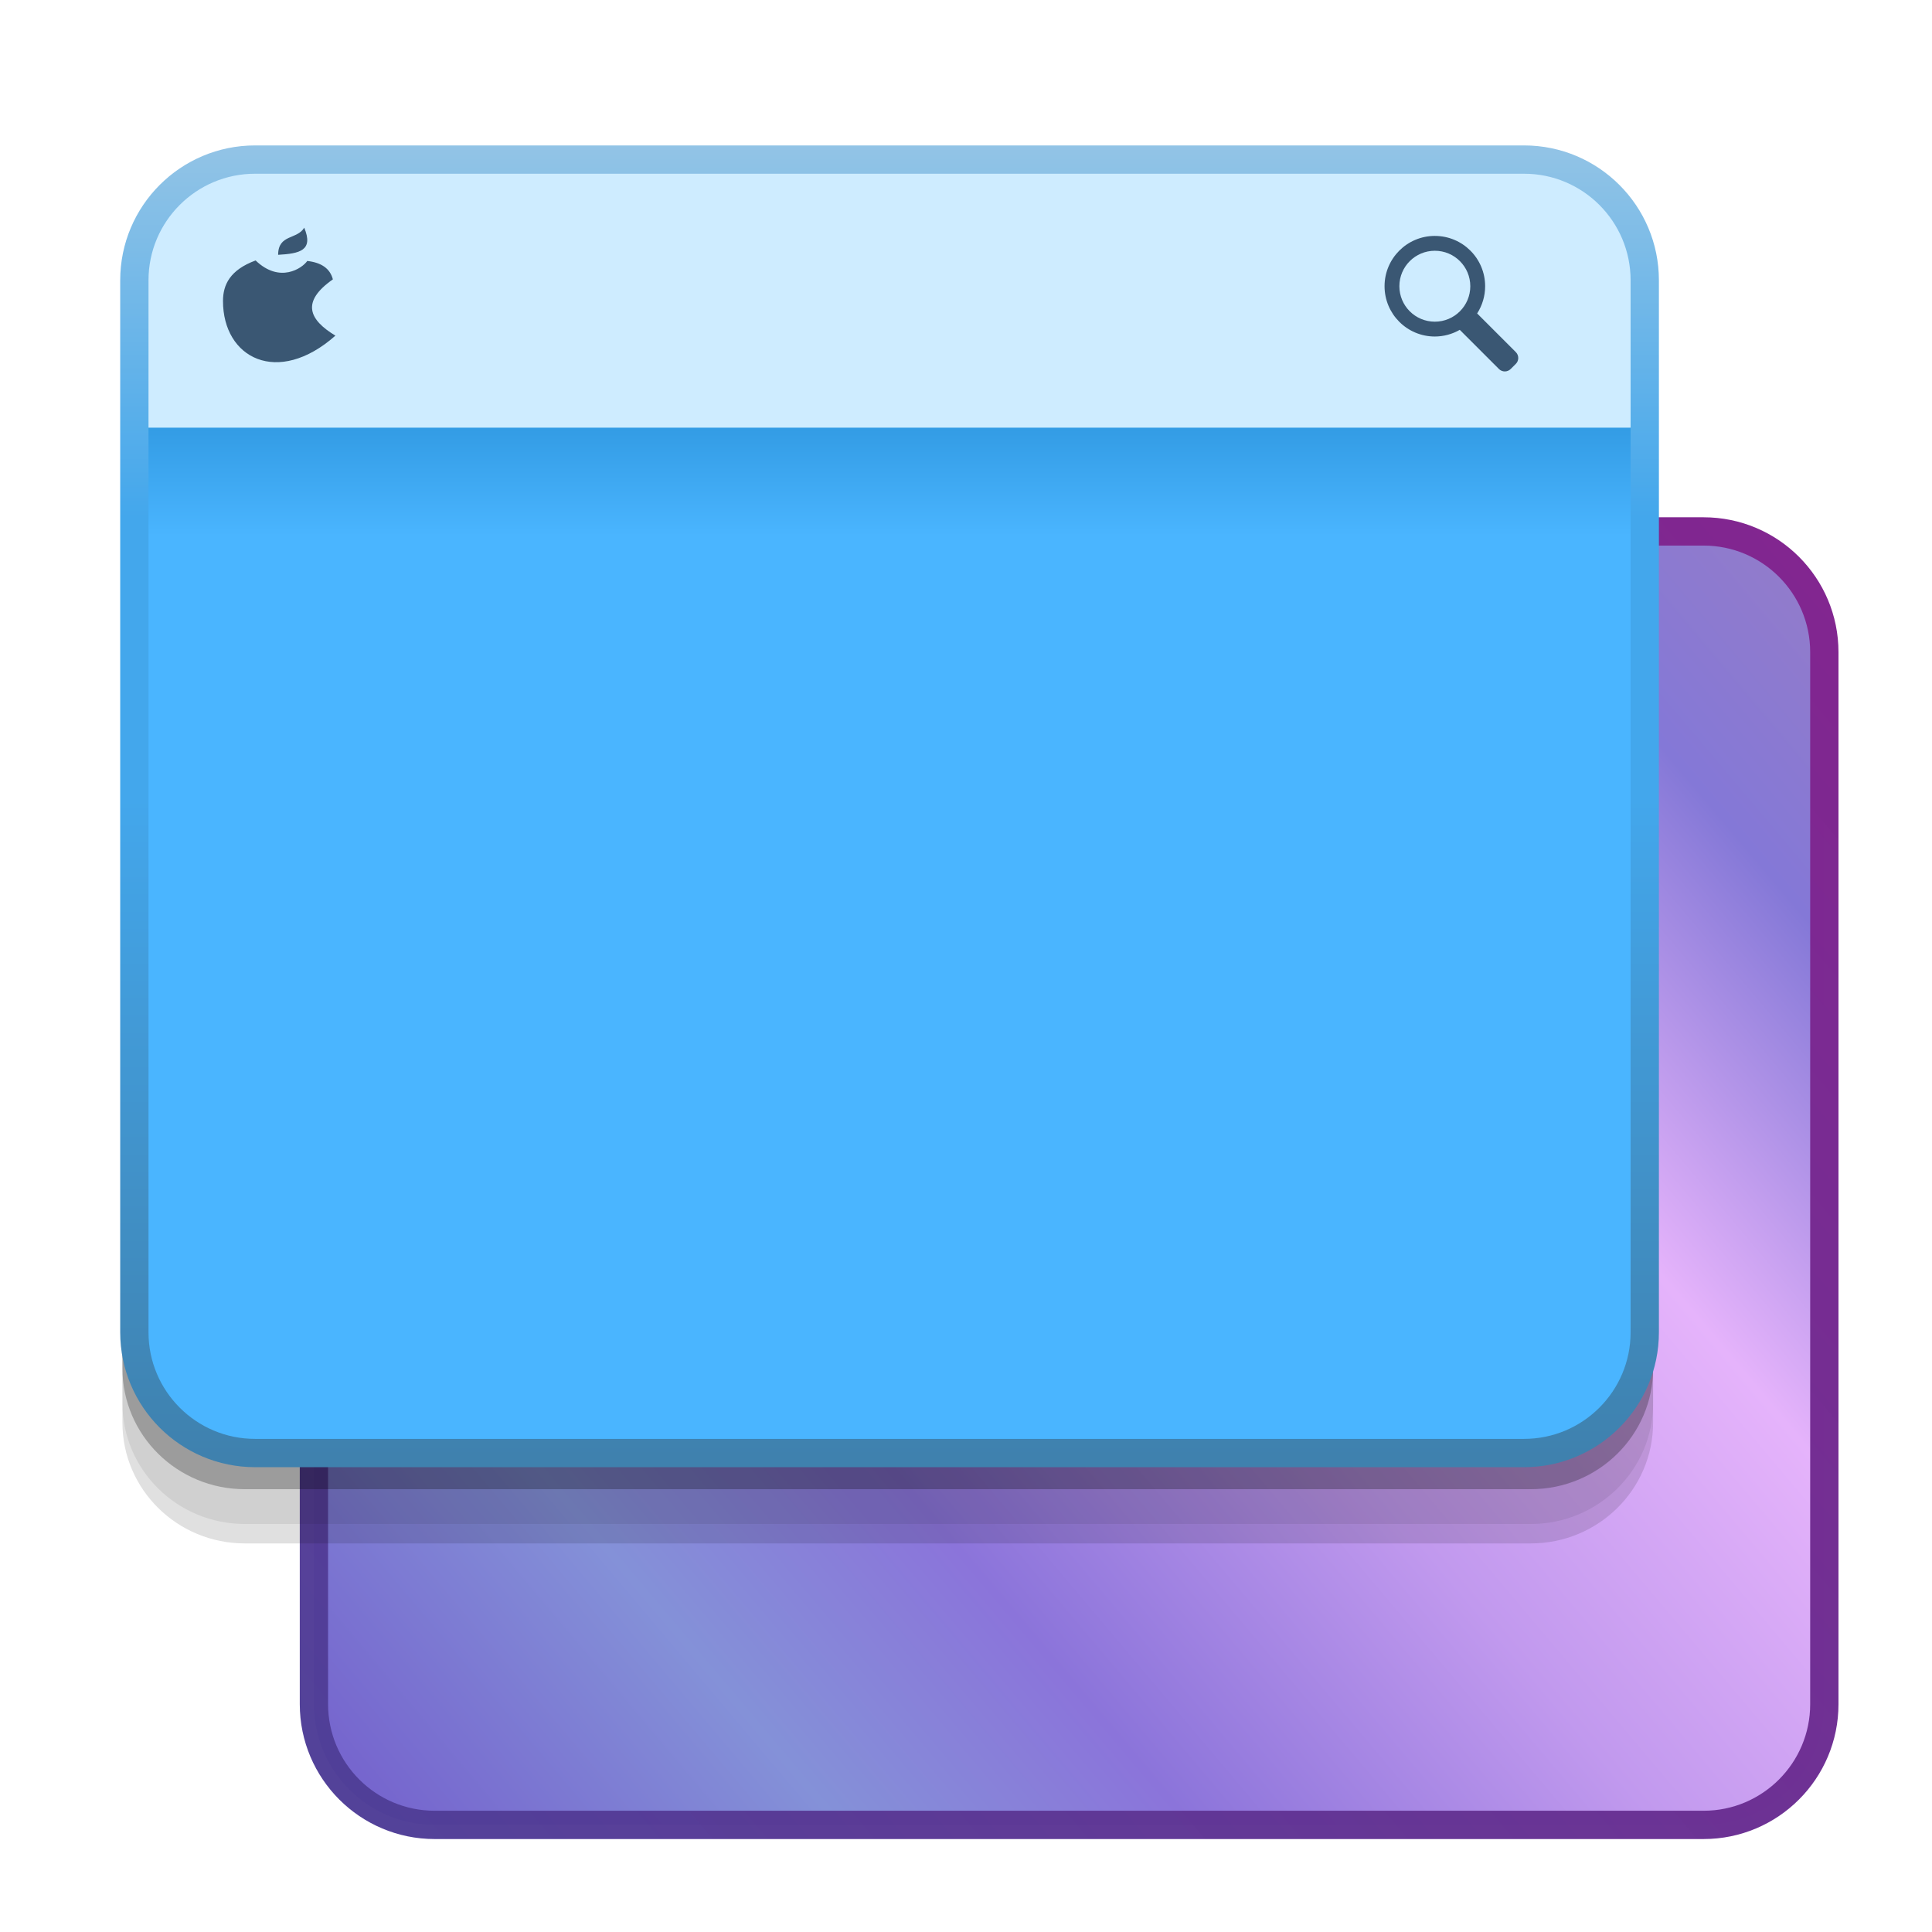
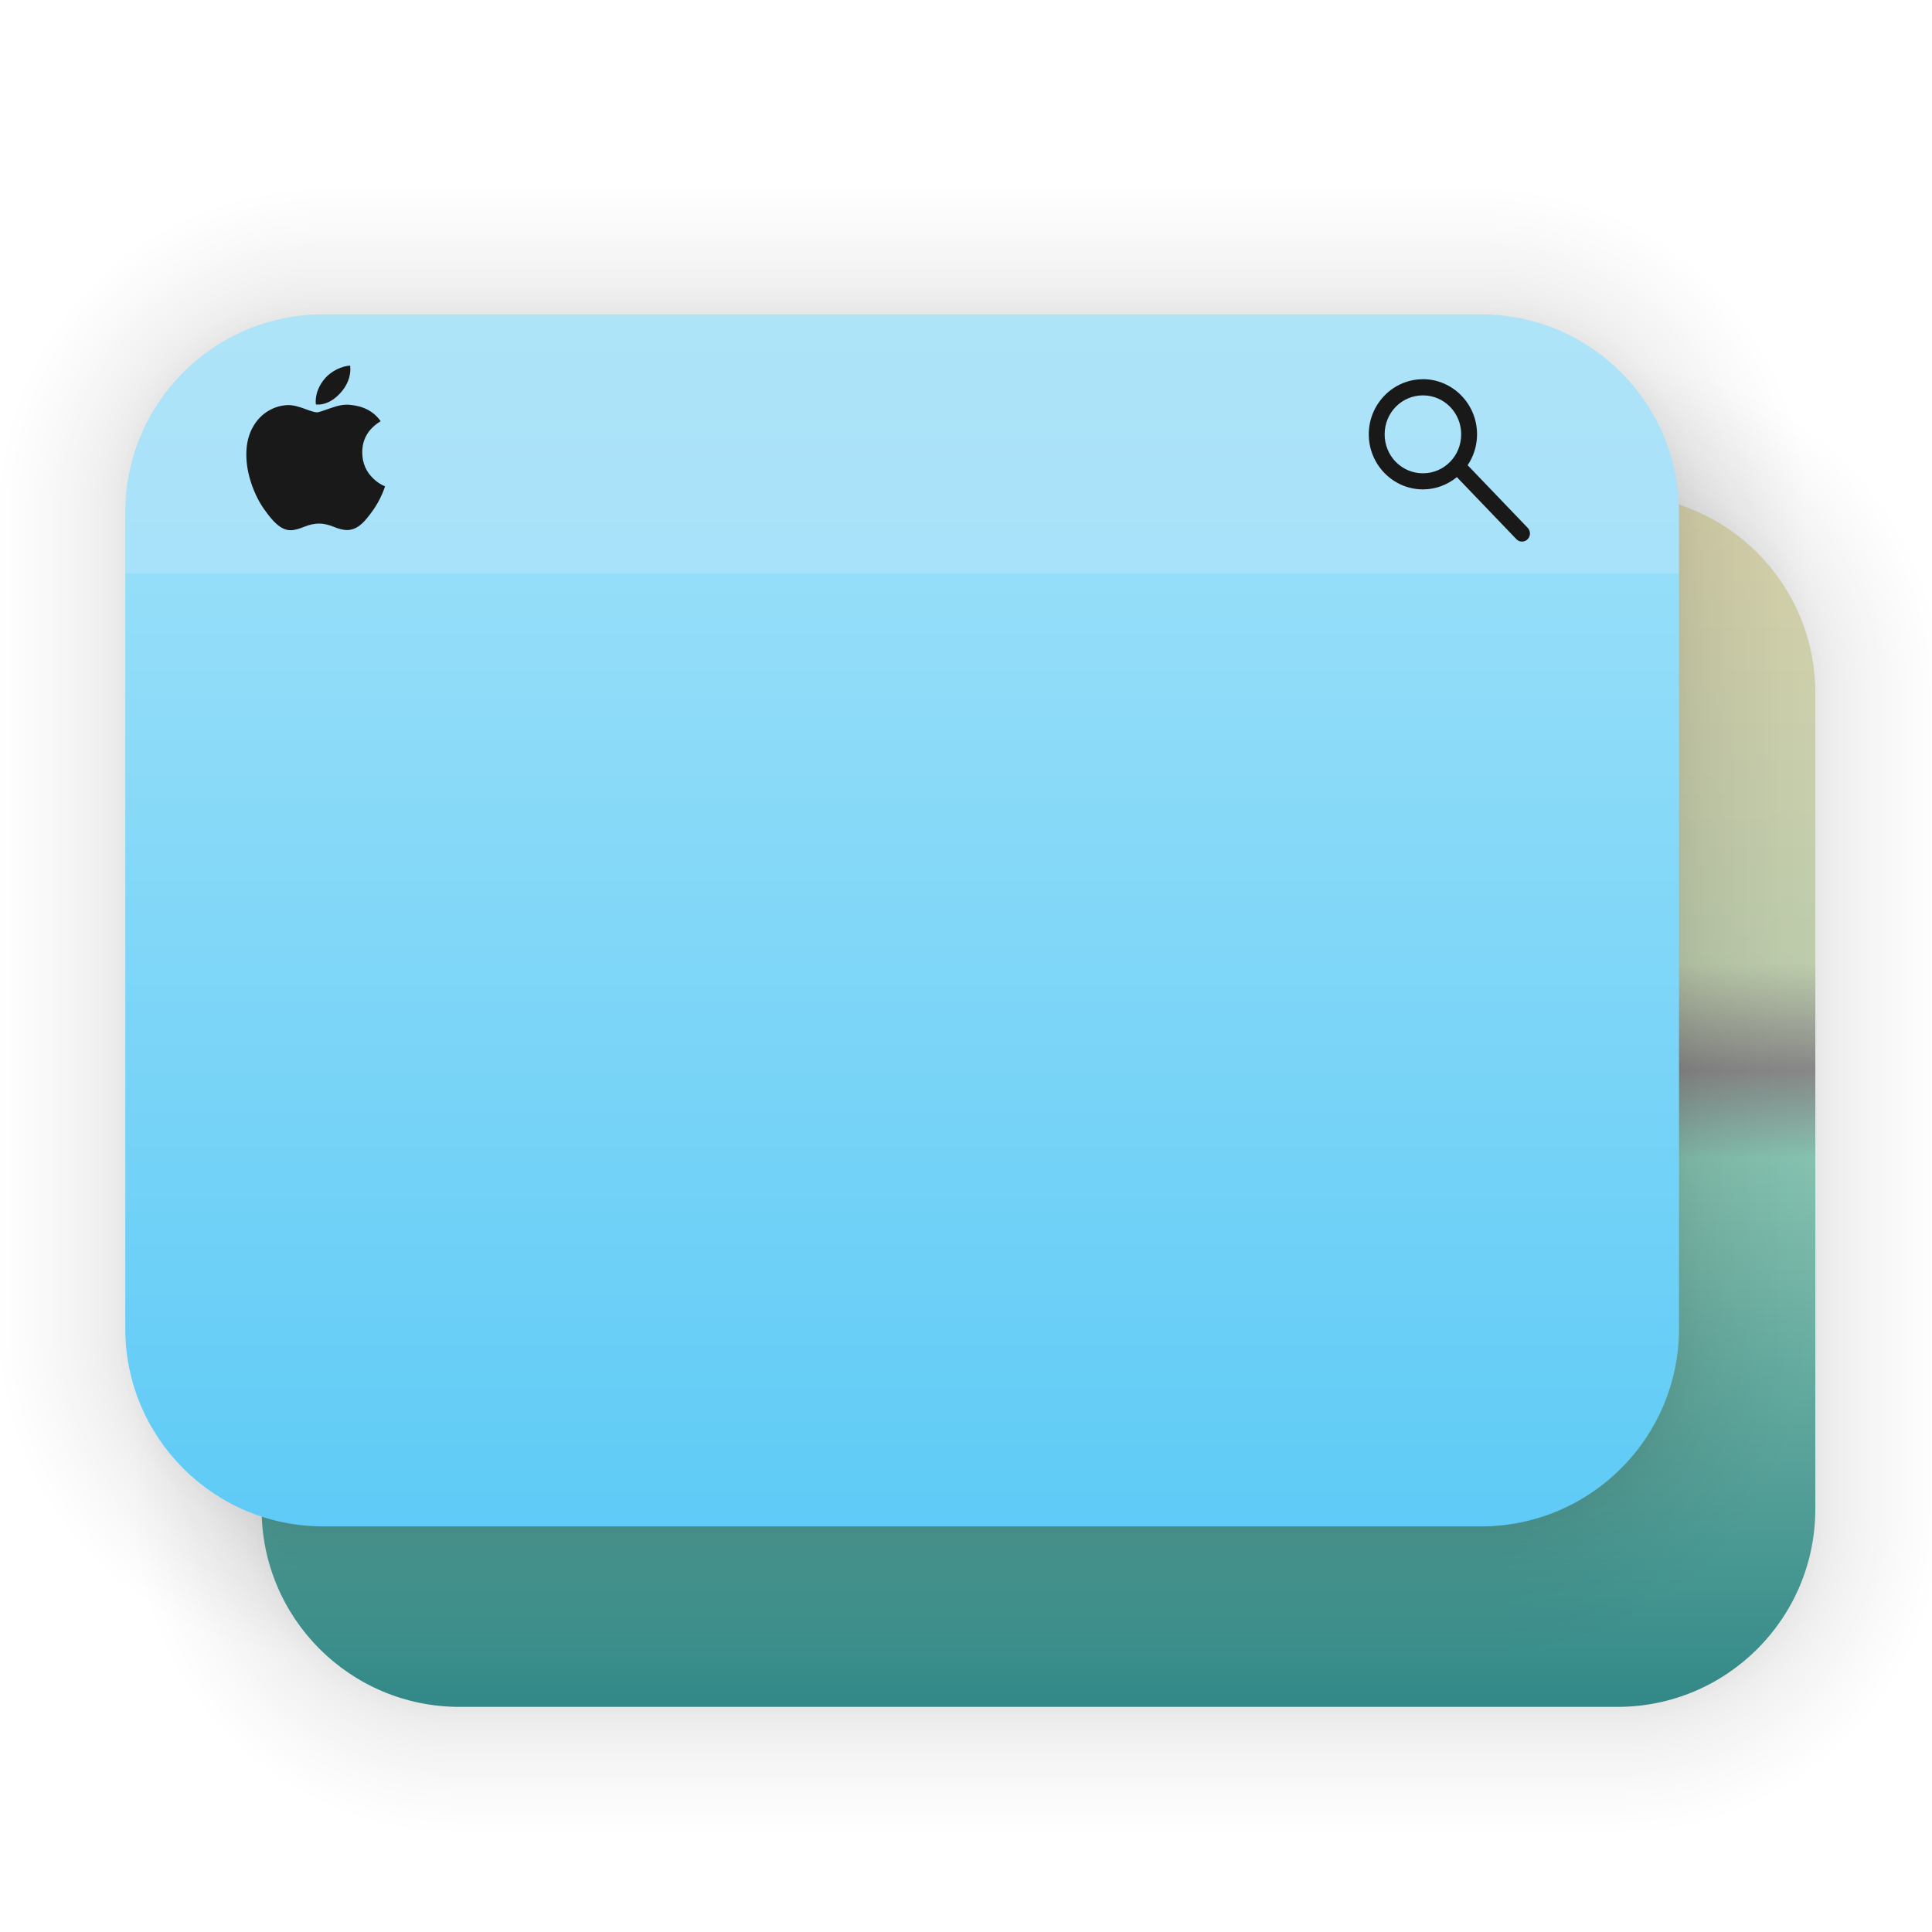
- <svg xmlns="http://www.w3.org/2000/svg" xmlns:xlink="http://www.w3.org/1999/xlink" version="1.1" id="svg2" width="136.533" height="136.533" viewBox="0 0 136.533 136.533">
-   <defs id="defs6">
-     <linearGradient id="linearGradient4616">
-       <stop id="stop4608" offset="0" style="stop-color:#503e97;stop-opacity:0.98" />
-       <stop id="stop4614" offset="1" style="stop-color:#832590;stop-opacity:1" />
+ <svg xmlns="http://www.w3.org/2000/svg" xmlns:xlink="http://www.w3.org/1999/xlink" id="svg8" version="1.1" viewBox="0 0 33.867 33.867" height="128" width="128">
+   <defs id="defs2">
+     <linearGradient id="linearGradient1257">
+       <stop id="stop1249" offset="0" style="stop-color:#d8d1ab;stop-opacity:1" />
+       <stop style="stop-color:#bdccac;stop-opacity:1;" offset="0.394" id="stop1261" />
+       <stop id="stop1265" offset="0.482" style="stop-color:#878787;stop-opacity:1" />
+       <stop id="stop1263" offset="0.555" style="stop-color:#85c1af;stop-opacity:1;" />
+       <stop id="stop1255" offset="1" style="stop-color:#338988;stop-opacity:1" />
    </linearGradient>
-     <linearGradient id="linearGradient4594">
-       <stop style="stop-color:#7666ce;stop-opacity:1" offset="0" id="stop4590" />
-       <stop id="stop4602" offset="0.173" style="stop-color:#8491d8;stop-opacity:1" />
-       <stop style="stop-color:#8b74da;stop-opacity:1" offset="0.313" id="stop4604" />
-       <stop id="stop4598" offset="0.5" style="stop-color:#c199ee;stop-opacity:1" />
-       <stop style="stop-color:#e5b3fb;stop-opacity:1" offset="0.685" id="stop4606" />
-       <stop style="stop-color:#8478d7;stop-opacity:1" offset="0.863" id="stop4600" />
-       <stop style="stop-color:#957cc8;stop-opacity:1" offset="1" id="stop4592" />
+     <linearGradient id="linearGradient1090">
+       <stop style="stop-color:#afe4f7;stop-opacity:1;" offset="0" id="stop1086" />
+       <stop id="stop1100" offset="0.222" style="stop-color:#a7e1fa;stop-opacity:1" />
+       <stop style="stop-color:#95def9;stop-opacity:1" offset="0.222" id="stop1102" />
+       <stop style="stop-color:#5fcbf6;stop-opacity:1" offset="1" id="stop1088" />
    </linearGradient>
-     <linearGradient id="linearGradient4510">
-       <stop style="stop-color:#3f81ae;stop-opacity:1" offset="0" id="stop4506" />
-       <stop id="stop4516" offset="0.49" style="stop-color:#43a7ec;stop-opacity:1;" />
-       <stop id="stop4514" offset="0.7" style="stop-color:#43a7ec;stop-opacity:1;" />
-       <stop style="stop-color:#99c6e5;stop-opacity:1" offset="1" id="stop4508" />
-     </linearGradient>
-     <linearGradient id="linearGradient4498">
-       <stop style="stop-color:#4ab5ff;stop-opacity:1;" offset="0" id="stop4494" />
-       <stop id="stop4504" offset="0.723" style="stop-color:#4ab5ff;stop-opacity:1;" />
-       <stop style="stop-color:#0065ab;stop-opacity:1" offset="1" id="stop4496" />
-     </linearGradient>
-     <linearGradient xlink:href="#linearGradient4498" id="linearGradient4502" gradientUnits="userSpaceOnUse" x1="-73.329" y1="94.156" x2="-73.329" y2="6.508" />
-     <linearGradient xlink:href="#linearGradient4510" id="linearGradient4512" x1="-81.296" y1="95.892" x2="-81.296" y2="1.012" gradientUnits="userSpaceOnUse" />
-     <linearGradient xlink:href="#linearGradient4498" id="linearGradient4538" gradientUnits="userSpaceOnUse" x1="-73.329" y1="94.156" x2="-73.329" y2="6.508" />
-     <linearGradient xlink:href="#linearGradient4616" id="linearGradient4554" gradientUnits="userSpaceOnUse" x1="-133.876" y1="91.625" x2="-30.228" y2="4.194" gradientTransform="translate(-63.38915,28.45312)" />
-     <linearGradient xlink:href="#linearGradient4594" id="linearGradient4618" gradientUnits="userSpaceOnUse" x1="-41.424" y1="-22.509" x2="62.225" y2="-109.94" gradientTransform="translate(-155.842,142.5873)" />
+     <linearGradient xlink:href="#linearGradient1090" id="linearGradient1094" gradientUnits="userSpaceOnUse" x1="15.674" y1="268.454" x2="15.674" y2="289.767" gradientTransform="translate(-0.2350735)" />
+     <linearGradient xlink:href="#linearGradient1257" id="linearGradient1259" gradientUnits="userSpaceOnUse" gradientTransform="translate(4.503105,3.147048)" x1="15.674" y1="268.454" x2="15.674" y2="289.767" />
  </defs>
-   <g id="g4683" transform="translate(222.5413,4.908999)">
-     <rect rx="8.533" ry="8.533" y="32.647" x="-200.356" height="91.408" width="106.739" id="rect4544" style="opacity:1;fill:url(#linearGradient4618);fill-opacity:1;stroke:url(#linearGradient4554);stroke-width:2;stroke-linecap:round;stroke-linejoin:round;stroke-miterlimit:4;stroke-dasharray:none;stroke-dashoffset:0;stroke-opacity:1;paint-order:fill markers stroke" />
-     <rect style="opacity:1;fill:#000000;fill-opacity:0.072;stroke:none;stroke-width:2.416;stroke-linecap:round;stroke-linejoin:round;stroke-miterlimit:4;stroke-dasharray:none;stroke-dashoffset:0;stroke-opacity:1;paint-order:fill markers stroke" id="rect4620" width="108.171" height="91.408" x="-213.889" y="11.381" ry="8.533" rx="8.648" />
-     <rect rx="8.648" ry="8.533" y="12.755" x="-213.889" height="91.408" width="108.171" id="rect4641" style="opacity:1;fill:#000000;fill-opacity:0.122;stroke:none;stroke-width:2.416;stroke-linecap:round;stroke-linejoin:round;stroke-miterlimit:4;stroke-dasharray:none;stroke-dashoffset:0;stroke-opacity:1;paint-order:fill markers stroke" />
-     <rect style="opacity:1;fill:#000000;fill-opacity:0.251;stroke:none;stroke-width:2.416;stroke-linecap:round;stroke-linejoin:round;stroke-miterlimit:4;stroke-dasharray:none;stroke-dashoffset:0;stroke-opacity:1;paint-order:fill markers stroke" id="rect4658" width="108.171" height="91.408" x="-213.889" y="8.923" ry="8.533" rx="8.648" />
-     <g transform="translate(-76.0795,2.173749)" id="g4536">
-       <rect style="opacity:1;fill:url(#linearGradient4538);fill-opacity:1;stroke:none;stroke-width:2.4;stroke-linecap:round;stroke-linejoin:round;stroke-miterlimit:4;stroke-dasharray:none;stroke-dashoffset:0;stroke-opacity:1;paint-order:fill markers stroke" id="rect4487" width="106.739" height="91.408" x="-136.967" y="4.194" ry="8.533" rx="8.533" />
-       <path style="opacity:1;fill:#ceecff;fill-opacity:1;stroke:none;stroke-width:2.4;stroke-linecap:round;stroke-linejoin:round;stroke-miterlimit:4;stroke-dasharray:none;stroke-dashoffset:0;stroke-opacity:1;paint-order:fill markers stroke" d="m -128.145,4.194 h 89.672 c 4.727,0 8.533,3.58 8.533,8.027 v 2.893 8.027 H -136.389 l -0.289,-8.027 v -2.893 c 0,-4.447 3.806,-8.027 8.533,-8.027 z" id="rect4489" />
-       <rect rx="8.533" ry="8.533" y="4.194" x="-136.967" height="91.408" width="106.739" id="rect4492" style="opacity:1;fill:none;fill-opacity:1;stroke:url(#linearGradient4512);stroke-width:2;stroke-linecap:round;stroke-linejoin:round;stroke-miterlimit:4;stroke-dasharray:none;stroke-dashoffset:0;stroke-opacity:1;paint-order:fill markers stroke" />
-       <path style="fill:#3a5773;fill-opacity:1;stroke:none;stroke-width:0.2;stroke-linecap:butt;stroke-linejoin:miter;stroke-miterlimit:4;stroke-dasharray:none;stroke-opacity:1" d="m -124.962,9.009 c -0.505,0.853 -1.842,0.448 -1.844,1.916 1.525,-0.088 2.516,-0.302 1.844,-1.916 z m -3.436,2.314 c -1.826,0.675 -2.302,1.73 -2.305,2.857 -0.008,4.042 3.859,6.067 7.945,2.457 -1.851,-1.118 -2.459,-2.379 -0.18,-3.977 -0.202,-0.785 -0.836,-1.191 -1.809,-1.301 -0.353,0.511 -1.942,1.61 -3.652,-0.037 z" id="path4518" />
-       <path style="opacity:1;fill:#3a5773;fill-opacity:1;stroke:none;stroke-width:0.219;stroke-linecap:round;stroke-linejoin:round;stroke-miterlimit:4;stroke-dasharray:none;stroke-dashoffset:0;stroke-opacity:1;paint-order:fill markers stroke" d="m -45.063,9.589 a 3.554,3.554 0 0 0 -3.553,3.555 3.554,3.554 0 0 0 3.553,3.555 3.554,3.554 0 0 0 1.762,-0.473 l 2.768,2.768 c 0.23,0.23 0.6,0.23 0.83,0 l 0.363,-0.361 c 0.23,-0.23 0.23,-0.602 0,-0.832 l -2.732,-2.732 v -0.002 a 3.554,3.554 0 0 0 0.564,-1.922 3.554,3.554 0 0 0 -3.555,-3.555 z m 0,1.049 a 2.506,2.506 0 0 1 2.506,2.506 2.506,2.506 0 0 1 -2.506,2.506 2.506,2.506 0 0 1 -2.506,-2.506 2.506,2.506 0 0 1 2.506,-2.506 z" id="path4523" />
+   <g transform="translate(0,-263.1333)" id="layer1">
+     <g id="g1247" transform="translate(-2.348189,0.01704396)">
+       <g style="opacity:0.476" id="g1399-5" transform="matrix(0.8971872,0,0,0.8971872,-32.77375,37.26323)">
+         <rect ry="3.866" rx="3.866" y="261.404" x="44.258" height="23.681" width="30.357" id="rect871-3-6" style="fill:none;fill-opacity:1;stroke:#000000;stroke-width:0.1;stroke-linejoin:round;stroke-miterlimit:4;stroke-dasharray:none;stroke-dashoffset:1;stroke-opacity:0.01" />
+         <rect style="fill:none;fill-opacity:1;stroke:#000000;stroke-width:0.2;stroke-linejoin:round;stroke-miterlimit:4;stroke-dasharray:none;stroke-dashoffset:1;stroke-opacity:0.01" id="rect1326-2" width="30.357" height="23.681" x="44.258" y="261.404" rx="3.866" ry="3.866" />
+         <rect ry="3.866" rx="3.866" y="261.404" x="44.258" height="23.681" width="30.357" id="rect1328-9" style="fill:none;fill-opacity:1;stroke:#000000;stroke-width:0.3;stroke-linejoin:round;stroke-miterlimit:4;stroke-dasharray:none;stroke-dashoffset:1;stroke-opacity:0.01" />
+         <rect style="fill:none;fill-opacity:1;stroke:#000000;stroke-width:0.3;stroke-linejoin:round;stroke-miterlimit:4;stroke-dasharray:none;stroke-dashoffset:1;stroke-opacity:0.01" id="rect1330-1" width="30.357" height="23.681" x="44.258" y="261.404" rx="3.866" ry="3.866" />
+         <rect ry="3.866" rx="3.866" y="261.404" x="44.258" height="23.681" width="30.357" id="rect1332-2" style="fill:none;fill-opacity:1;stroke:#000000;stroke-width:0.5;stroke-linejoin:round;stroke-miterlimit:4;stroke-dasharray:none;stroke-dashoffset:1;stroke-opacity:0.01" />
+         <rect style="fill:none;fill-opacity:1;stroke:#000000;stroke-width:0.6;stroke-linejoin:round;stroke-miterlimit:4;stroke-dasharray:none;stroke-dashoffset:1;stroke-opacity:0.01" id="rect1334-7" width="30.357" height="23.681" x="44.258" y="261.404" rx="3.866" ry="3.866" />
+         <rect ry="3.866" rx="3.866" y="261.404" x="44.258" height="23.681" width="30.357" id="rect1336-0" style="fill:none;fill-opacity:1;stroke:#000000;stroke-width:0.7;stroke-linejoin:round;stroke-miterlimit:4;stroke-dasharray:none;stroke-dashoffset:1;stroke-opacity:0.01" />
+         <rect style="fill:none;fill-opacity:1;stroke:#000000;stroke-width:0.8;stroke-linejoin:round;stroke-miterlimit:4;stroke-dasharray:none;stroke-dashoffset:1;stroke-opacity:0.01" id="rect1338-9" width="30.357" height="23.681" x="44.258" y="261.404" rx="3.866" ry="3.866" />
+         <rect ry="3.866" rx="3.866" y="261.404" x="44.258" height="23.681" width="30.357" id="rect1340-3" style="fill:none;fill-opacity:1;stroke:#000000;stroke-width:1;stroke-linejoin:round;stroke-miterlimit:4;stroke-dasharray:none;stroke-dashoffset:1;stroke-opacity:0.01" />
+         <rect style="fill:none;fill-opacity:1;stroke:#000000;stroke-width:1.2;stroke-linejoin:round;stroke-miterlimit:4;stroke-dasharray:none;stroke-dashoffset:1;stroke-opacity:0.01" id="rect1342-6" width="30.357" height="23.681" x="44.258" y="261.404" rx="3.866" ry="3.866" />
+         <rect ry="3.866" rx="3.866" y="261.404" x="44.258" height="23.681" width="30.357" id="rect1344-0" style="fill:none;fill-opacity:1;stroke:#000000;stroke-width:1.4;stroke-linejoin:round;stroke-miterlimit:4;stroke-dasharray:none;stroke-dashoffset:1;stroke-opacity:0.01" />
+         <rect style="fill:none;fill-opacity:1;stroke:#000000;stroke-width:1.6;stroke-linejoin:round;stroke-miterlimit:4;stroke-dasharray:none;stroke-dashoffset:1;stroke-opacity:0.01" id="rect1346-6" width="30.357" height="23.681" x="44.258" y="261.404" rx="3.866" ry="3.866" />
+         <rect ry="3.866" rx="3.866" y="261.404" x="44.258" height="23.681" width="30.357" id="rect1348-2" style="fill:none;fill-opacity:1;stroke:#000000;stroke-width:1.8;stroke-linejoin:round;stroke-miterlimit:4;stroke-dasharray:none;stroke-dashoffset:1;stroke-opacity:0.01" />
+         <rect style="fill:none;fill-opacity:1;stroke:#000000;stroke-width:2;stroke-linejoin:round;stroke-miterlimit:4;stroke-dasharray:none;stroke-dashoffset:1;stroke-opacity:0.01" id="rect1350-6" width="30.357" height="23.681" x="44.258" y="261.404" rx="3.866" ry="3.866" />
+         <rect ry="3.866" rx="3.866" y="261.404" x="44.258" height="23.681" width="30.357" id="rect1352-1" style="fill:none;fill-opacity:1;stroke:#000000;stroke-width:2.2;stroke-linejoin:round;stroke-miterlimit:4;stroke-dasharray:none;stroke-dashoffset:1;stroke-opacity:0.01" />
+         <rect style="fill:none;fill-opacity:1;stroke:#000000;stroke-width:2.4;stroke-linejoin:round;stroke-miterlimit:4;stroke-dasharray:none;stroke-dashoffset:1;stroke-opacity:0.01" id="rect1354-8" width="30.357" height="23.681" x="44.258" y="261.404" rx="3.866" ry="3.866" />
+         <rect ry="3.866" rx="3.866" y="261.404" x="44.258" height="23.681" width="30.357" id="rect1356-7" style="fill:none;fill-opacity:1;stroke:#000000;stroke-width:2.6;stroke-linejoin:round;stroke-miterlimit:4;stroke-dasharray:none;stroke-dashoffset:1;stroke-opacity:0.01" />
+         <rect style="fill:none;fill-opacity:1;stroke:#000000;stroke-width:2.8;stroke-linejoin:round;stroke-miterlimit:4;stroke-dasharray:none;stroke-dashoffset:1;stroke-opacity:0.01" id="rect1358-9" width="30.357" height="23.681" x="44.258" y="261.404" rx="3.866" ry="3.866" />
+         <rect ry="3.866" rx="3.866" y="261.404" x="44.258" height="23.681" width="30.357" id="rect1360-2" style="fill:none;fill-opacity:1;stroke:#000000;stroke-width:3;stroke-linejoin:round;stroke-miterlimit:4;stroke-dasharray:none;stroke-dashoffset:1;stroke-opacity:0.01" />
+         <rect style="fill:none;fill-opacity:1;stroke:#000000;stroke-width:3.3;stroke-linejoin:round;stroke-miterlimit:4;stroke-dasharray:none;stroke-dashoffset:1;stroke-opacity:0.01" id="rect1362-0" width="30.357" height="23.681" x="44.258" y="261.404" rx="3.866" ry="3.866" />
+         <rect ry="3.866" rx="3.866" y="261.404" x="44.258" height="23.681" width="30.357" id="rect1364-2" style="fill:none;fill-opacity:1;stroke:#000000;stroke-width:3.6;stroke-linejoin:round;stroke-miterlimit:4;stroke-dasharray:none;stroke-dashoffset:1;stroke-opacity:0.01" />
+         <rect style="fill:none;fill-opacity:1;stroke:#000000;stroke-width:3.9;stroke-linejoin:round;stroke-miterlimit:4;stroke-dasharray:none;stroke-dashoffset:1;stroke-opacity:0.01" id="rect1366-3" width="30.357" height="23.681" x="44.258" y="261.404" rx="3.866" ry="3.866" />
+         <rect ry="3.866" rx="3.866" y="261.404" x="44.258" height="23.681" width="30.357" id="rect1372-7" style="fill:none;fill-opacity:1;stroke:#000000;stroke-width:4.9;stroke-linejoin:round;stroke-miterlimit:4;stroke-dasharray:none;stroke-dashoffset:1;stroke-opacity:0.01" />
+         <rect ry="3.866" rx="3.866" y="261.404" x="44.258" height="23.681" width="30.357" id="rect1368-5" style="fill:none;fill-opacity:1;stroke:#000000;stroke-width:4.2;stroke-linejoin:round;stroke-miterlimit:4;stroke-dasharray:none;stroke-dashoffset:1;stroke-opacity:0.01" />
+         <rect style="fill:none;fill-opacity:1;stroke:#000000;stroke-width:4.5;stroke-linejoin:round;stroke-miterlimit:4;stroke-dasharray:none;stroke-dashoffset:1;stroke-opacity:0.01" id="rect1370-9" width="30.357" height="23.681" x="44.258" y="261.404" rx="3.866" ry="3.866" />
+       </g>
+       <rect style="fill:url(#linearGradient1259);fill-opacity:1;stroke:none;stroke-width:0.356;stroke-linejoin:round;stroke-dashoffset:1;stroke-opacity:1" id="rect871-2" width="27.236" height="21.246" x="6.934" y="271.791" rx="3.469" ry="3.469" />
+       <path d="m 11.437,274.939 c -0.044,0.101 -0.095,0.194 -0.155,0.279 -0.082,0.116 -0.148,0.197 -0.2,0.242 -0.08,0.073 -0.165,0.111 -0.257,0.113 -0.066,0 -0.145,-0.019 -0.237,-0.057 -0.093,-0.038 -0.178,-0.057 -0.256,-0.057 -0.082,0 -0.169,0.019 -0.263,0.057 -0.094,0.038 -0.169,0.058 -0.227,0.06 -0.088,0.003 -0.175,-0.035 -0.263,-0.116 -0.056,-0.049 -0.126,-0.132 -0.209,-0.25 -0.09,-0.126 -0.163,-0.272 -0.221,-0.439 -0.062,-0.18 -0.093,-0.355 -0.093,-0.523 0,-0.193 0.042,-0.36 0.126,-0.5 0.066,-0.112 0.153,-0.201 0.263,-0.266 0.11,-0.065 0.228,-0.098 0.355,-0.1 0.07,0 0.161,0.022 0.275,0.064 0.113,0.043 0.186,0.064 0.218,0.064 0.024,0 0.105,-0.025 0.242,-0.075 0.13,-0.047 0.239,-0.066 0.329,-0.058 0.243,0.02 0.425,0.115 0.547,0.288 -0.217,0.132 -0.325,0.316 -0.323,0.552 0.002,0.184 0.069,0.337 0.2,0.459 0.06,0.057 0.126,0.1 0.2,0.131 -0.016,0.046 -0.033,0.091 -0.051,0.134 z m -0.557,-2.192 c 0,0.144 -0.053,0.279 -0.158,0.404 -0.127,0.148 -0.28,0.234 -0.447,0.221 -0.002,-0.017 -0.003,-0.036 -0.003,-0.055 0,-0.139 0.06,-0.287 0.167,-0.408 0.053,-0.061 0.122,-0.112 0.204,-0.153 0.082,-0.04 0.16,-0.062 0.233,-0.066 0.002,0.019 0.003,0.039 0.003,0.058 z" id="path2-2" style="fill:#191919;fill-opacity:1;stroke-width:0.018" />
    </g>
+     <g transform="matrix(0.8971872,0,0,0.8971872,-37.51193,34.11619)" id="g1399" style="opacity:0.476">
+       <rect style="fill:none;fill-opacity:1;stroke:#000000;stroke-width:0.1;stroke-linejoin:round;stroke-miterlimit:4;stroke-dasharray:none;stroke-dashoffset:1;stroke-opacity:0.01" id="rect871-3" width="30.357" height="23.681" x="44.258" y="261.404" rx="3.866" ry="3.866" />
+       <rect ry="3.866" rx="3.866" y="261.404" x="44.258" height="23.681" width="30.357" id="rect1326" style="fill:none;fill-opacity:1;stroke:#000000;stroke-width:0.2;stroke-linejoin:round;stroke-miterlimit:4;stroke-dasharray:none;stroke-dashoffset:1;stroke-opacity:0.01" />
+       <rect style="fill:none;fill-opacity:1;stroke:#000000;stroke-width:0.3;stroke-linejoin:round;stroke-miterlimit:4;stroke-dasharray:none;stroke-dashoffset:1;stroke-opacity:0.01" id="rect1328" width="30.357" height="23.681" x="44.258" y="261.404" rx="3.866" ry="3.866" />
+       <rect ry="3.866" rx="3.866" y="261.404" x="44.258" height="23.681" width="30.357" id="rect1330" style="fill:none;fill-opacity:1;stroke:#000000;stroke-width:0.3;stroke-linejoin:round;stroke-miterlimit:4;stroke-dasharray:none;stroke-dashoffset:1;stroke-opacity:0.01" />
+       <rect style="fill:none;fill-opacity:1;stroke:#000000;stroke-width:0.5;stroke-linejoin:round;stroke-miterlimit:4;stroke-dasharray:none;stroke-dashoffset:1;stroke-opacity:0.01" id="rect1332" width="30.357" height="23.681" x="44.258" y="261.404" rx="3.866" ry="3.866" />
+       <rect ry="3.866" rx="3.866" y="261.404" x="44.258" height="23.681" width="30.357" id="rect1334" style="fill:none;fill-opacity:1;stroke:#000000;stroke-width:0.6;stroke-linejoin:round;stroke-miterlimit:4;stroke-dasharray:none;stroke-dashoffset:1;stroke-opacity:0.01" />
+       <rect style="fill:none;fill-opacity:1;stroke:#000000;stroke-width:0.7;stroke-linejoin:round;stroke-miterlimit:4;stroke-dasharray:none;stroke-dashoffset:1;stroke-opacity:0.01" id="rect1336" width="30.357" height="23.681" x="44.258" y="261.404" rx="3.866" ry="3.866" />
+       <rect ry="3.866" rx="3.866" y="261.404" x="44.258" height="23.681" width="30.357" id="rect1338" style="fill:none;fill-opacity:1;stroke:#000000;stroke-width:0.8;stroke-linejoin:round;stroke-miterlimit:4;stroke-dasharray:none;stroke-dashoffset:1;stroke-opacity:0.01" />
+       <rect style="fill:none;fill-opacity:1;stroke:#000000;stroke-width:1;stroke-linejoin:round;stroke-miterlimit:4;stroke-dasharray:none;stroke-dashoffset:1;stroke-opacity:0.01" id="rect1340" width="30.357" height="23.681" x="44.258" y="261.404" rx="3.866" ry="3.866" />
+       <rect ry="3.866" rx="3.866" y="261.404" x="44.258" height="23.681" width="30.357" id="rect1342" style="fill:none;fill-opacity:1;stroke:#000000;stroke-width:1.2;stroke-linejoin:round;stroke-miterlimit:4;stroke-dasharray:none;stroke-dashoffset:1;stroke-opacity:0.01" />
+       <rect style="fill:none;fill-opacity:1;stroke:#000000;stroke-width:1.4;stroke-linejoin:round;stroke-miterlimit:4;stroke-dasharray:none;stroke-dashoffset:1;stroke-opacity:0.01" id="rect1344" width="30.357" height="23.681" x="44.258" y="261.404" rx="3.866" ry="3.866" />
+       <rect ry="3.866" rx="3.866" y="261.404" x="44.258" height="23.681" width="30.357" id="rect1346" style="fill:none;fill-opacity:1;stroke:#000000;stroke-width:1.6;stroke-linejoin:round;stroke-miterlimit:4;stroke-dasharray:none;stroke-dashoffset:1;stroke-opacity:0.01" />
+       <rect style="fill:none;fill-opacity:1;stroke:#000000;stroke-width:1.8;stroke-linejoin:round;stroke-miterlimit:4;stroke-dasharray:none;stroke-dashoffset:1;stroke-opacity:0.01" id="rect1348" width="30.357" height="23.681" x="44.258" y="261.404" rx="3.866" ry="3.866" />
+       <rect ry="3.866" rx="3.866" y="261.404" x="44.258" height="23.681" width="30.357" id="rect1350" style="fill:none;fill-opacity:1;stroke:#000000;stroke-width:2;stroke-linejoin:round;stroke-miterlimit:4;stroke-dasharray:none;stroke-dashoffset:1;stroke-opacity:0.01" />
+       <rect style="fill:none;fill-opacity:1;stroke:#000000;stroke-width:2.2;stroke-linejoin:round;stroke-miterlimit:4;stroke-dasharray:none;stroke-dashoffset:1;stroke-opacity:0.01" id="rect1352" width="30.357" height="23.681" x="44.258" y="261.404" rx="3.866" ry="3.866" />
+       <rect ry="3.866" rx="3.866" y="261.404" x="44.258" height="23.681" width="30.357" id="rect1354" style="fill:none;fill-opacity:1;stroke:#000000;stroke-width:2.4;stroke-linejoin:round;stroke-miterlimit:4;stroke-dasharray:none;stroke-dashoffset:1;stroke-opacity:0.01" />
+       <rect style="fill:none;fill-opacity:1;stroke:#000000;stroke-width:2.6;stroke-linejoin:round;stroke-miterlimit:4;stroke-dasharray:none;stroke-dashoffset:1;stroke-opacity:0.01" id="rect1356" width="30.357" height="23.681" x="44.258" y="261.404" rx="3.866" ry="3.866" />
+       <rect ry="3.866" rx="3.866" y="261.404" x="44.258" height="23.681" width="30.357" id="rect1358" style="fill:none;fill-opacity:1;stroke:#000000;stroke-width:2.8;stroke-linejoin:round;stroke-miterlimit:4;stroke-dasharray:none;stroke-dashoffset:1;stroke-opacity:0.01" />
+       <rect style="fill:none;fill-opacity:1;stroke:#000000;stroke-width:3;stroke-linejoin:round;stroke-miterlimit:4;stroke-dasharray:none;stroke-dashoffset:1;stroke-opacity:0.01" id="rect1360" width="30.357" height="23.681" x="44.258" y="261.404" rx="3.866" ry="3.866" />
+       <rect ry="3.866" rx="3.866" y="261.404" x="44.258" height="23.681" width="30.357" id="rect1362" style="fill:none;fill-opacity:1;stroke:#000000;stroke-width:3.3;stroke-linejoin:round;stroke-miterlimit:4;stroke-dasharray:none;stroke-dashoffset:1;stroke-opacity:0.01" />
+       <rect style="fill:none;fill-opacity:1;stroke:#000000;stroke-width:3.6;stroke-linejoin:round;stroke-miterlimit:4;stroke-dasharray:none;stroke-dashoffset:1;stroke-opacity:0.01" id="rect1364" width="30.357" height="23.681" x="44.258" y="261.404" rx="3.866" ry="3.866" />
+       <rect ry="3.866" rx="3.866" y="261.404" x="44.258" height="23.681" width="30.357" id="rect1366" style="fill:none;fill-opacity:1;stroke:#000000;stroke-width:3.9;stroke-linejoin:round;stroke-miterlimit:4;stroke-dasharray:none;stroke-dashoffset:1;stroke-opacity:0.01" />
+       <rect style="fill:none;fill-opacity:1;stroke:#000000;stroke-width:4.9;stroke-linejoin:round;stroke-miterlimit:4;stroke-dasharray:none;stroke-dashoffset:1;stroke-opacity:0.01" id="rect1372" width="30.357" height="23.681" x="44.258" y="261.404" rx="3.866" ry="3.866" />
+       <rect style="fill:none;fill-opacity:1;stroke:#000000;stroke-width:4.2;stroke-linejoin:round;stroke-miterlimit:4;stroke-dasharray:none;stroke-dashoffset:1;stroke-opacity:0.01" id="rect1368" width="30.357" height="23.681" x="44.258" y="261.404" rx="3.866" ry="3.866" />
+       <rect ry="3.866" rx="3.866" y="261.404" x="44.258" height="23.681" width="30.357" id="rect1370" style="fill:none;fill-opacity:1;stroke:#000000;stroke-width:4.5;stroke-linejoin:round;stroke-miterlimit:4;stroke-dasharray:none;stroke-dashoffset:1;stroke-opacity:0.01" />
+     </g>
+     <rect ry="3.469" rx="3.469" y="268.644" x="2.196" height="21.246" width="27.236" id="rect871" style="fill:url(#linearGradient1094);fill-opacity:1;stroke:none;stroke-width:0.356;stroke-linejoin:round;stroke-dashoffset:1;stroke-opacity:1" />
+     <path style="fill:#191919;fill-opacity:1;stroke-width:0.018" id="path2" d="m 6.699,271.791 c -0.044,0.101 -0.095,0.194 -0.155,0.279 -0.082,0.116 -0.148,0.197 -0.2,0.242 -0.08,0.073 -0.165,0.111 -0.257,0.113 -0.066,0 -0.145,-0.019 -0.237,-0.057 -0.093,-0.038 -0.178,-0.057 -0.256,-0.057 -0.082,0 -0.169,0.019 -0.263,0.057 -0.094,0.038 -0.169,0.058 -0.227,0.06 -0.088,0.003 -0.175,-0.035 -0.263,-0.116 -0.056,-0.049 -0.126,-0.132 -0.209,-0.25 -0.09,-0.126 -0.163,-0.272 -0.221,-0.439 -0.062,-0.18 -0.093,-0.355 -0.093,-0.523 0,-0.193 0.042,-0.36 0.126,-0.5 0.066,-0.112 0.153,-0.201 0.263,-0.266 0.11,-0.065 0.228,-0.098 0.355,-0.1 0.07,0 0.161,0.022 0.275,0.064 0.113,0.043 0.186,0.064 0.218,0.064 0.024,0 0.105,-0.025 0.242,-0.075 0.13,-0.047 0.239,-0.066 0.329,-0.058 0.243,0.02 0.425,0.115 0.547,0.288 -0.217,0.132 -0.325,0.316 -0.323,0.552 0.002,0.184 0.069,0.337 0.2,0.459 0.06,0.057 0.126,0.1 0.2,0.131 -0.016,0.046 -0.033,0.091 -0.051,0.134 z m -0.557,-2.192 c 0,0.144 -0.053,0.279 -0.158,0.404 -0.127,0.148 -0.28,0.234 -0.447,0.221 -0.002,-0.017 -0.003,-0.036 -0.003,-0.055 0,-0.139 0.06,-0.287 0.167,-0.408 0.053,-0.061 0.122,-0.112 0.204,-0.153 0.082,-0.04 0.16,-0.062 0.233,-0.066 0.002,0.019 0.003,0.039 0.003,0.058 z" />
+     <path id="path812" d="m 24.943,269.781 c -0.523,0 -0.949,0.434 -0.949,0.966 0,0.532 0.427,0.965 0.949,0.965 0.225,0 0.432,-0.081 0.595,-0.215 l 1.039,1.083 a 0.139,0.142 0 1 0 0.199,-0.198 l -1.049,-1.094 c 0.104,-0.155 0.165,-0.341 0.165,-0.542 0,-0.532 -0.427,-0.966 -0.95,-0.966 z m 0,0.283 c 0.372,0 0.671,0.304 0.671,0.683 0,0.379 -0.299,0.683 -0.671,0.683 -0.372,0 -0.671,-0.304 -0.671,-0.683 0,-0.379 0.299,-0.683 0.671,-0.683 z" style="color:#000000;font-style:normal;font-variant:normal;font-weight:normal;font-stretch:normal;font-size:medium;line-height:normal;font-family:sans-serif;font-variant-ligatures:normal;font-variant-position:normal;font-variant-caps:normal;font-variant-numeric:normal;font-variant-alternates:normal;font-feature-settings:normal;text-indent:0;text-align:start;text-decoration:none;text-decoration-line:none;text-decoration-style:solid;text-decoration-color:#000000;letter-spacing:normal;word-spacing:normal;text-transform:none;writing-mode:lr-tb;direction:ltr;text-orientation:mixed;dominant-baseline:auto;baseline-shift:baseline;text-anchor:start;white-space:normal;shape-padding:0;clip-rule:nonzero;display:inline;overflow:visible;visibility:visible;opacity:1;isolation:auto;mix-blend-mode:normal;color-interpolation:sRGB;color-interpolation-filters:linearRGB;solid-color:#000000;solid-opacity:1;vector-effect:none;fill:#191919;fill-opacity:1;fill-rule:nonzero;stroke:none;stroke-width:0.281;stroke-linecap:round;stroke-linejoin:miter;stroke-miterlimit:4;stroke-dasharray:none;stroke-dashoffset:0;stroke-opacity:1;color-rendering:auto;image-rendering:auto;shape-rendering:auto;text-rendering:auto;enable-background:accumulate" />
  </g>
</svg>
